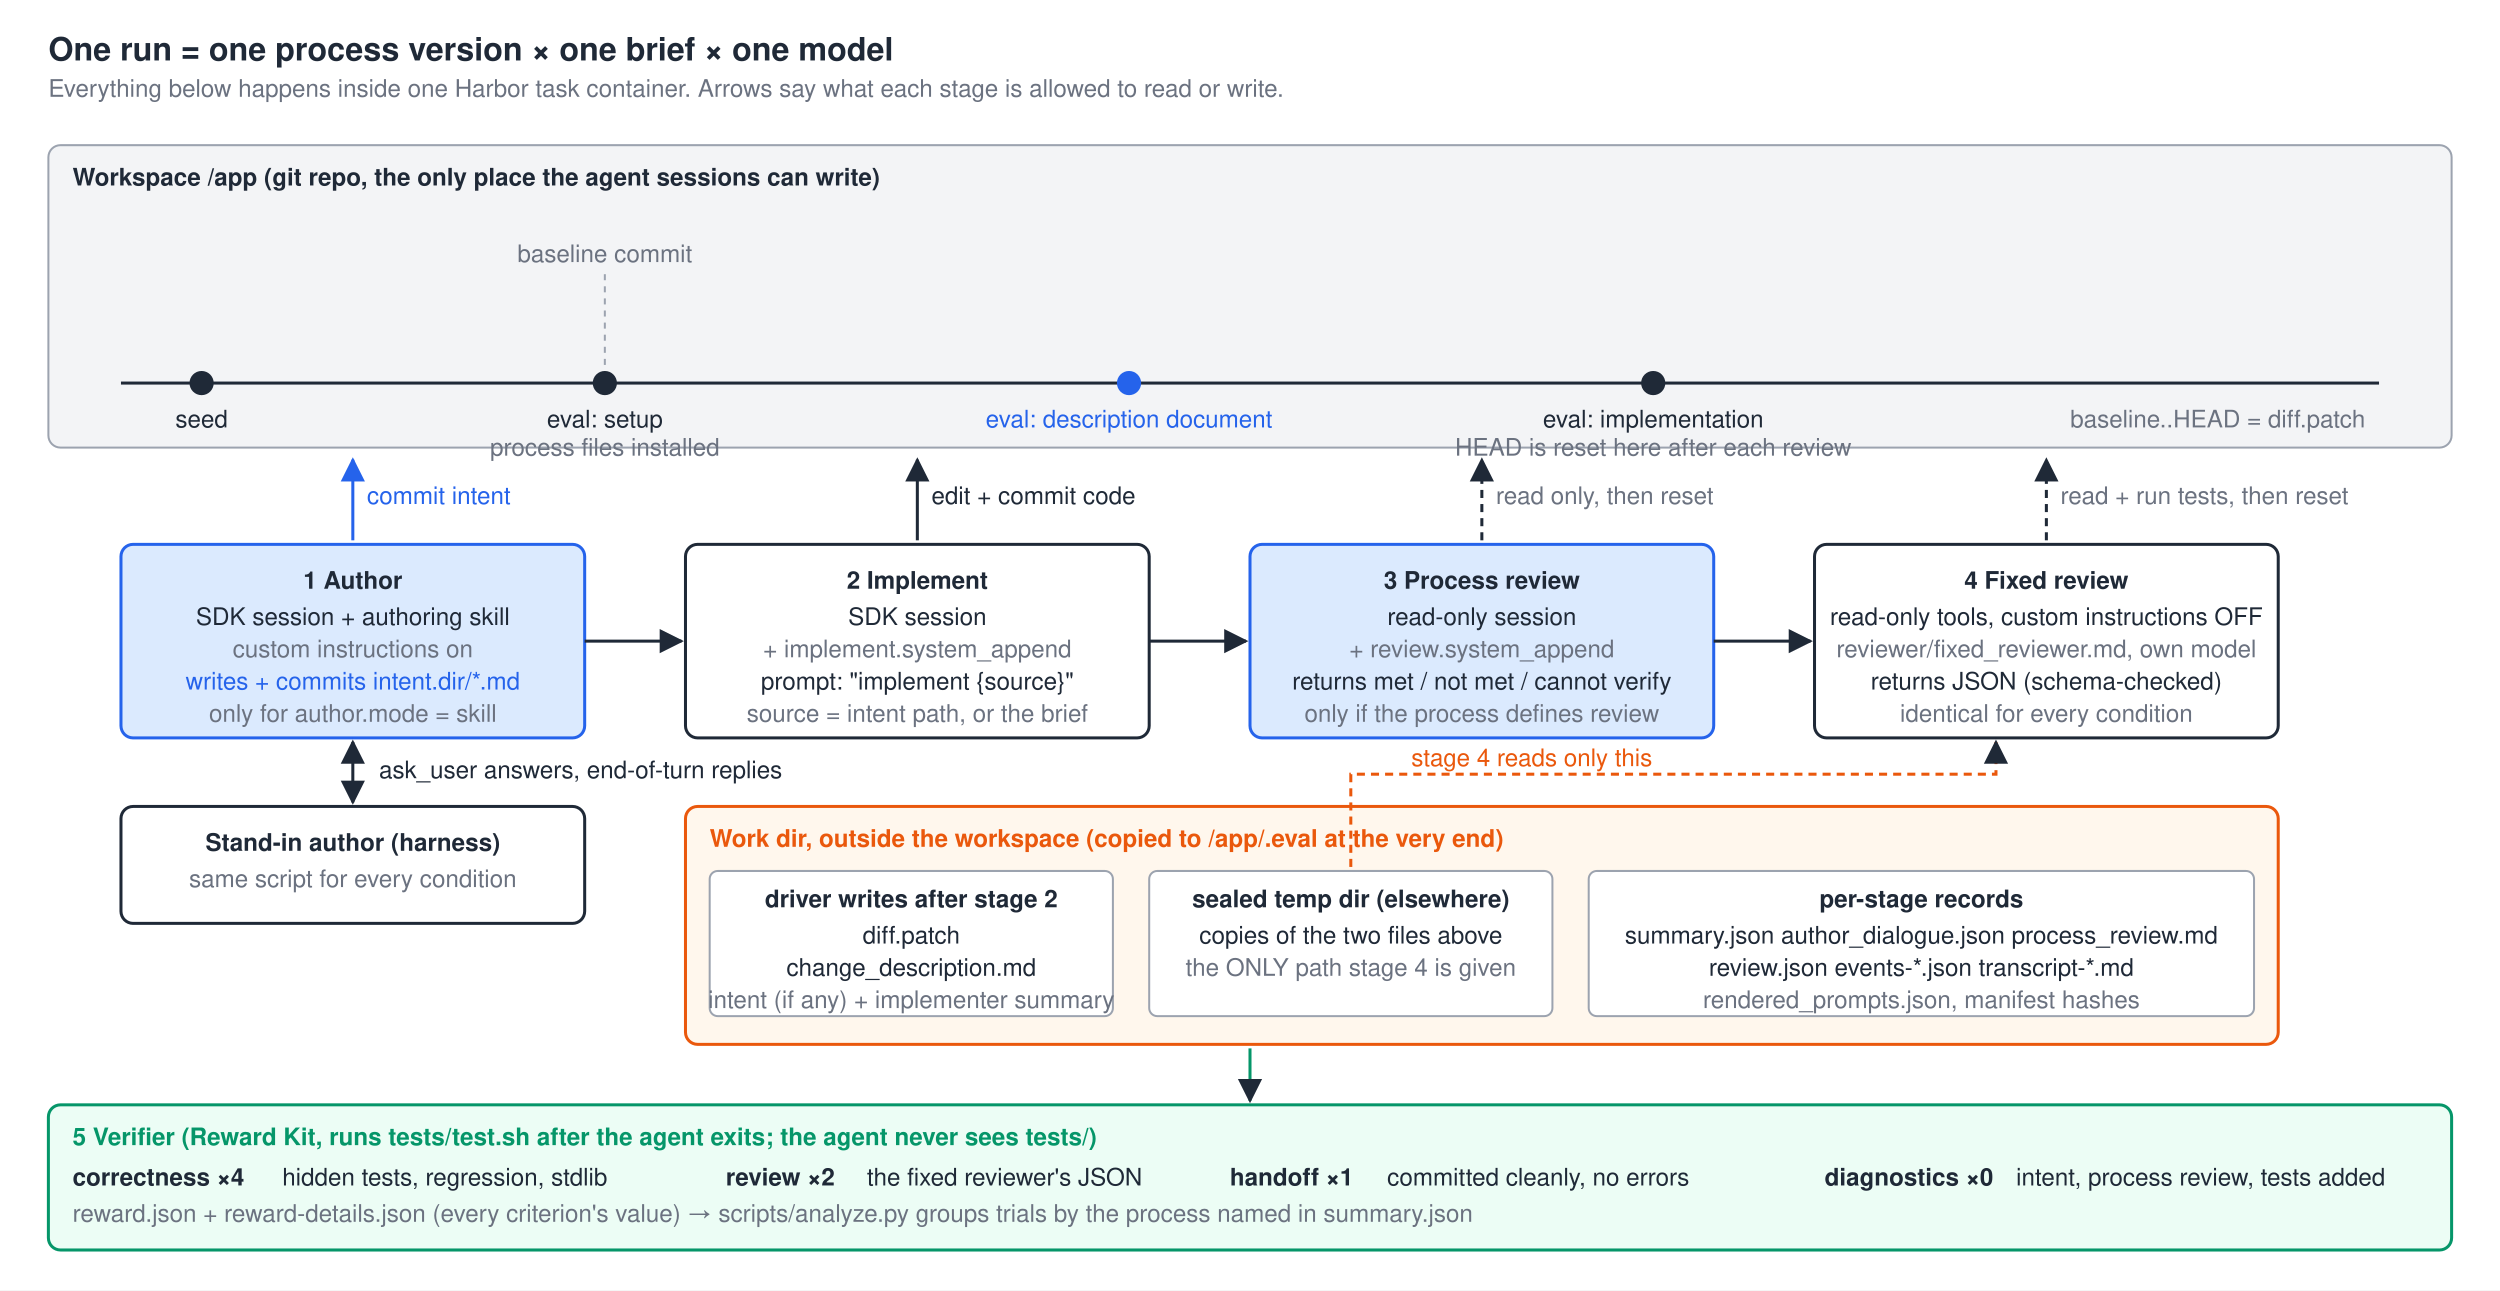
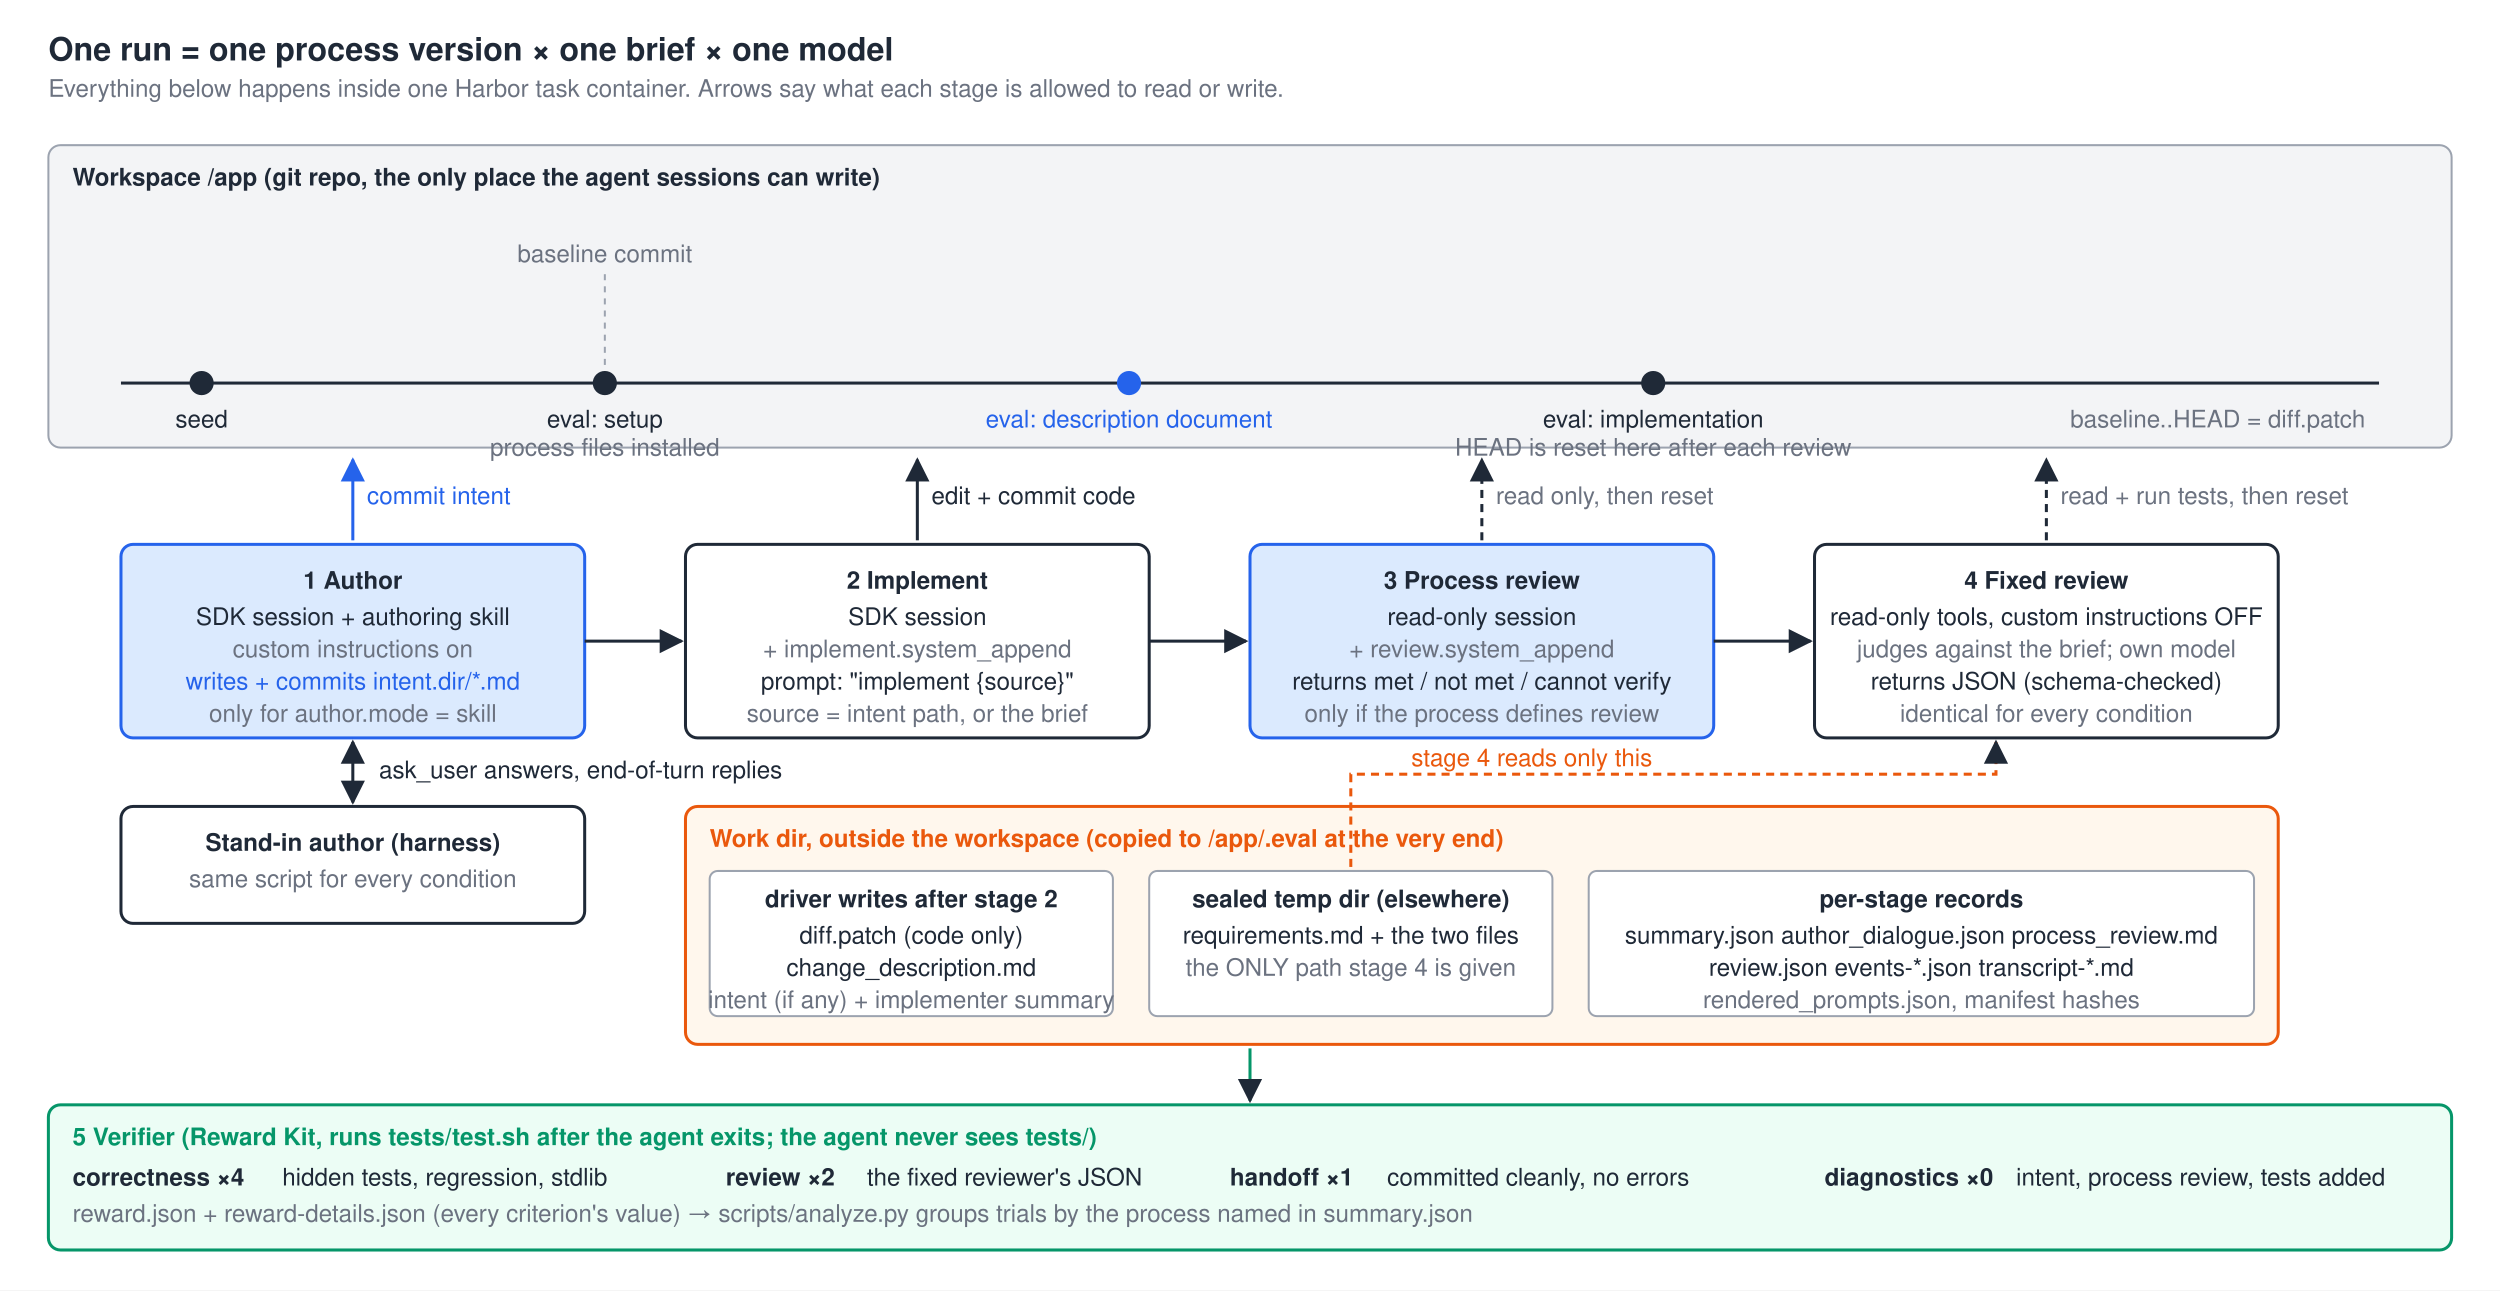
<svg xmlns="http://www.w3.org/2000/svg" viewBox="0 0 1240 640" width="1240" height="640" role="img" aria-label="One eval run: four agent stages inside a Harbor container, each reading only what the driver hands it, then a Reward Kit verifier grading the workspace and the sealed artifacts.">
  <defs>
    <marker id="arrow" viewBox="0 0 10 10" refX="9" refY="5" markerWidth="8" markerHeight="8" orient="auto-start-reverse">
      <path d="M0,0 L10,5 L0,10 z" fill="#1f2937" />
    </marker>
    <marker id="arrow-blue" viewBox="0 0 10 10" refX="9" refY="5" markerWidth="8" markerHeight="8" orient="auto-start-reverse">
      <path d="M0,0 L10,5 L0,10 z" fill="#2563eb" />
    </marker>
  </defs>
  <rect width="1240" height="640" fill="#ffffff" />
  <g font-family="ui-sans-serif, system-ui, Helvetica, Arial" font-size="12" fill="#1f2937">
    <text x="24" y="30" font-size="16" font-weight="600">One run = one process version × one brief × one model</text>
    <text x="24" y="48" fill="#6b7280">Everything below happens inside one Harbor task container. Arrows say what each stage is allowed to read or write.</text>
    <rect x="24" y="72" width="1192" height="150" rx="6" fill="#f3f4f6" stroke="#9ca3af" />
    <text x="36" y="92" font-weight="600">Workspace  /app  (git repo, the only place the agent sessions can write)</text>
    <line x1="60" y1="190" x2="1180" y2="190" stroke="#1f2937" stroke-width="1.5" />
    <g>
      <circle cx="100" cy="190" r="6" fill="#1f2937" />
      <text x="100" y="212" text-anchor="middle">seed</text>
      <circle cx="300" cy="190" r="6" fill="#1f2937" />
      <text x="300" y="212" text-anchor="middle">eval: setup</text>
      <text x="300" y="226" text-anchor="middle" fill="#6b7280">process files installed</text>
      <circle cx="560" cy="190" r="6" fill="#2563eb" />
      <text x="560" y="212" text-anchor="middle" fill="#2563eb">eval: description document</text>
      <circle cx="820" cy="190" r="6" fill="#1f2937" />
      <text x="820" y="212" text-anchor="middle">eval: implementation</text>
      <text x="820" y="226" text-anchor="middle" fill="#6b7280">HEAD is reset here after each review</text>
      <text x="1100" y="212" text-anchor="middle" fill="#6b7280">baseline..HEAD = diff.patch</text>
    </g>
    <text x="300" y="130" text-anchor="middle" fill="#6b7280">baseline commit</text>
    <line x1="300" y1="136" x2="300" y2="182" stroke="#9ca3af" stroke-dasharray="3 3" />
    <g>
      <rect x="60" y="270" width="230" height="96" rx="6" fill="#dbeafe" stroke="#2563eb" stroke-width="1.5" />
      <text x="175" y="292" text-anchor="middle" font-weight="600">1  Author</text>
      <text x="175" y="310" text-anchor="middle">SDK session + authoring skill</text>
      <text x="175" y="326" text-anchor="middle" fill="#6b7280">custom instructions on</text>
      <text x="175" y="342" text-anchor="middle" fill="#2563eb">writes + commits intent.dir/*.md</text>
      <text x="175" y="358" text-anchor="middle" fill="#6b7280">only for author.mode = skill</text>
      <rect x="340" y="270" width="230" height="96" rx="6" fill="#ffffff" stroke="#1f2937" stroke-width="1.5" />
      <text x="455" y="292" text-anchor="middle" font-weight="600">2  Implement</text>
      <text x="455" y="310" text-anchor="middle">SDK session</text>
      <text x="455" y="326" text-anchor="middle" fill="#6b7280">+ implement.system_append</text>
      <text x="455" y="342" text-anchor="middle">prompt: "implement {source}"</text>
      <text x="455" y="358" text-anchor="middle" fill="#6b7280">source = intent path, or the brief</text>
      <rect x="620" y="270" width="230" height="96" rx="6" fill="#dbeafe" stroke="#2563eb" stroke-width="1.5" />
      <text x="735" y="292" text-anchor="middle" font-weight="600">3  Process review</text>
      <text x="735" y="310" text-anchor="middle">read-only session</text>
      <text x="735" y="326" text-anchor="middle" fill="#6b7280">+ review.system_append</text>
      <text x="735" y="342" text-anchor="middle">returns met / not met / cannot verify</text>
      <text x="735" y="358" text-anchor="middle" fill="#6b7280">only if the process defines review</text>
      <rect x="900" y="270" width="230" height="96" rx="6" fill="#ffffff" stroke="#1f2937" stroke-width="1.5" />
      <text x="1015" y="292" text-anchor="middle" font-weight="600">4  Fixed review</text>
      <text x="1015" y="310" text-anchor="middle">read-only tools, custom instructions OFF</text>
-       <text x="1015" y="326" text-anchor="middle" fill="#6b7280">reviewer/fixed_reviewer.md, own model</text>
+       <text x="1015" y="326" text-anchor="middle" fill="#6b7280">judges against the brief; own model</text>
      <text x="1015" y="342" text-anchor="middle">returns JSON (schema-checked)</text>
      <text x="1015" y="358" text-anchor="middle" fill="#6b7280">identical for every condition</text>
    </g>
    <line x1="290" y1="318" x2="338" y2="318" stroke="#1f2937" stroke-width="1.5" marker-end="url(#arrow)" />
    <line x1="570" y1="318" x2="618" y2="318" stroke="#1f2937" stroke-width="1.5" marker-end="url(#arrow)" />
    <line x1="850" y1="318" x2="898" y2="318" stroke="#1f2937" stroke-width="1.5" marker-end="url(#arrow)" />
    <line x1="175" y1="268" x2="175" y2="228" stroke="#2563eb" stroke-width="1.5" marker-end="url(#arrow-blue)" />
    <text x="182" y="250" fill="#2563eb">commit intent</text>
    <line x1="455" y1="268" x2="455" y2="228" stroke="#1f2937" stroke-width="1.5" marker-end="url(#arrow)" />
    <text x="462" y="250">edit + commit code</text>
    <line x1="735" y1="268" x2="735" y2="228" stroke="#1f2937" stroke-width="1.5" stroke-dasharray="4 3" marker-end="url(#arrow)" />
    <text x="742" y="250" fill="#6b7280">read only, then reset</text>
    <line x1="1015" y1="268" x2="1015" y2="228" stroke="#1f2937" stroke-width="1.5" stroke-dasharray="4 3" marker-end="url(#arrow)" />
    <text x="1022" y="250" fill="#6b7280">read + run tests, then reset</text>
    <rect x="60" y="400" width="230" height="58" rx="6" fill="#ffffff" stroke="#1f2937" stroke-width="1.5" />
    <text x="175" y="422" text-anchor="middle" font-weight="600">Stand-in author (harness)</text>
    <text x="175" y="440" text-anchor="middle" fill="#6b7280">same script for every condition</text>
    <line x1="175" y1="398" x2="175" y2="368" stroke="#1f2937" stroke-width="1.5" marker-end="url(#arrow)" marker-start="url(#arrow)" />
    <text x="188" y="386">ask_user answers, end-of-turn replies</text>
    <rect x="340" y="400" width="790" height="118" rx="6" fill="#fff7ed" stroke="#ea580c" stroke-width="1.5" />
    <text x="352" y="420" font-weight="600" fill="#ea580c">Work dir, outside the workspace (copied to /app/.eval at the very end)</text>
    <g fill="#1f2937">
      <rect x="352" y="432" width="200" height="72" rx="4" fill="#ffffff" stroke="#9ca3af" />
      <text x="452" y="450" text-anchor="middle" font-weight="600">driver writes after stage 2</text>
-       <text x="452" y="468" text-anchor="middle">diff.patch</text>
+       <text x="452" y="468" text-anchor="middle">diff.patch (code only)</text>
      <text x="452" y="484" text-anchor="middle">change_description.md</text>
      <text x="452" y="500" text-anchor="middle" fill="#6b7280">intent (if any) + implementer summary</text>
      <rect x="570" y="432" width="200" height="72" rx="4" fill="#ffffff" stroke="#9ca3af" />
      <text x="670" y="450" text-anchor="middle" font-weight="600">sealed temp dir (elsewhere)</text>
-       <text x="670" y="468" text-anchor="middle">copies of the two files above</text>
+       <text x="670" y="468" text-anchor="middle">requirements.md + the two files</text>
      <text x="670" y="484" text-anchor="middle" fill="#6b7280">the ONLY path stage 4 is given</text>
      <rect x="788" y="432" width="330" height="72" rx="4" fill="#ffffff" stroke="#9ca3af" />
      <text x="953" y="450" text-anchor="middle" font-weight="600">per-stage records</text>
      <text x="953" y="468" text-anchor="middle">summary.json  author_dialogue.json  process_review.md</text>
      <text x="953" y="484" text-anchor="middle">review.json  events-*.json  transcript-*.md</text>
      <text x="953" y="500" text-anchor="middle" fill="#6b7280">rendered_prompts.json, manifest hashes</text>
    </g>
    <path d="M 670 430 L 670 384 L 990 384 L 990 368" fill="none" stroke="#ea580c" stroke-width="1.5" stroke-dasharray="4 3" marker-end="url(#arrow)" />
    <text x="700" y="380" fill="#ea580c">stage 4 reads only this</text>
    <rect x="24" y="548" width="1192" height="72" rx="6" fill="#ecfdf5" stroke="#059669" stroke-width="1.5" />
    <text x="36" y="568" font-weight="600" fill="#059669">5  Verifier  (Reward Kit, runs tests/test.sh after the agent exits; the agent never sees tests/)</text>
    <g>
      <text x="36" y="588" font-weight="600">correctness ×4</text>
      <text x="140" y="588">hidden tests, regression, stdlib</text>
      <text x="360" y="588" font-weight="600">review ×2</text>
      <text x="430" y="588">the fixed reviewer's JSON</text>
      <text x="610" y="588" font-weight="600">handoff ×1</text>
      <text x="688" y="588">committed cleanly, no errors</text>
      <text x="905" y="588" font-weight="600">diagnostics ×0</text>
      <text x="1000" y="588">intent, process review, tests added</text>
    </g>
    <text x="36" y="606" fill="#6b7280">reward.json + reward-details.json (every criterion's value)  →  scripts/analyze.py groups trials by the process named in summary.json</text>
    <line x1="620" y1="520" x2="620" y2="546" stroke="#059669" stroke-width="1.5" marker-end="url(#arrow)" />
  </g>
</svg>
